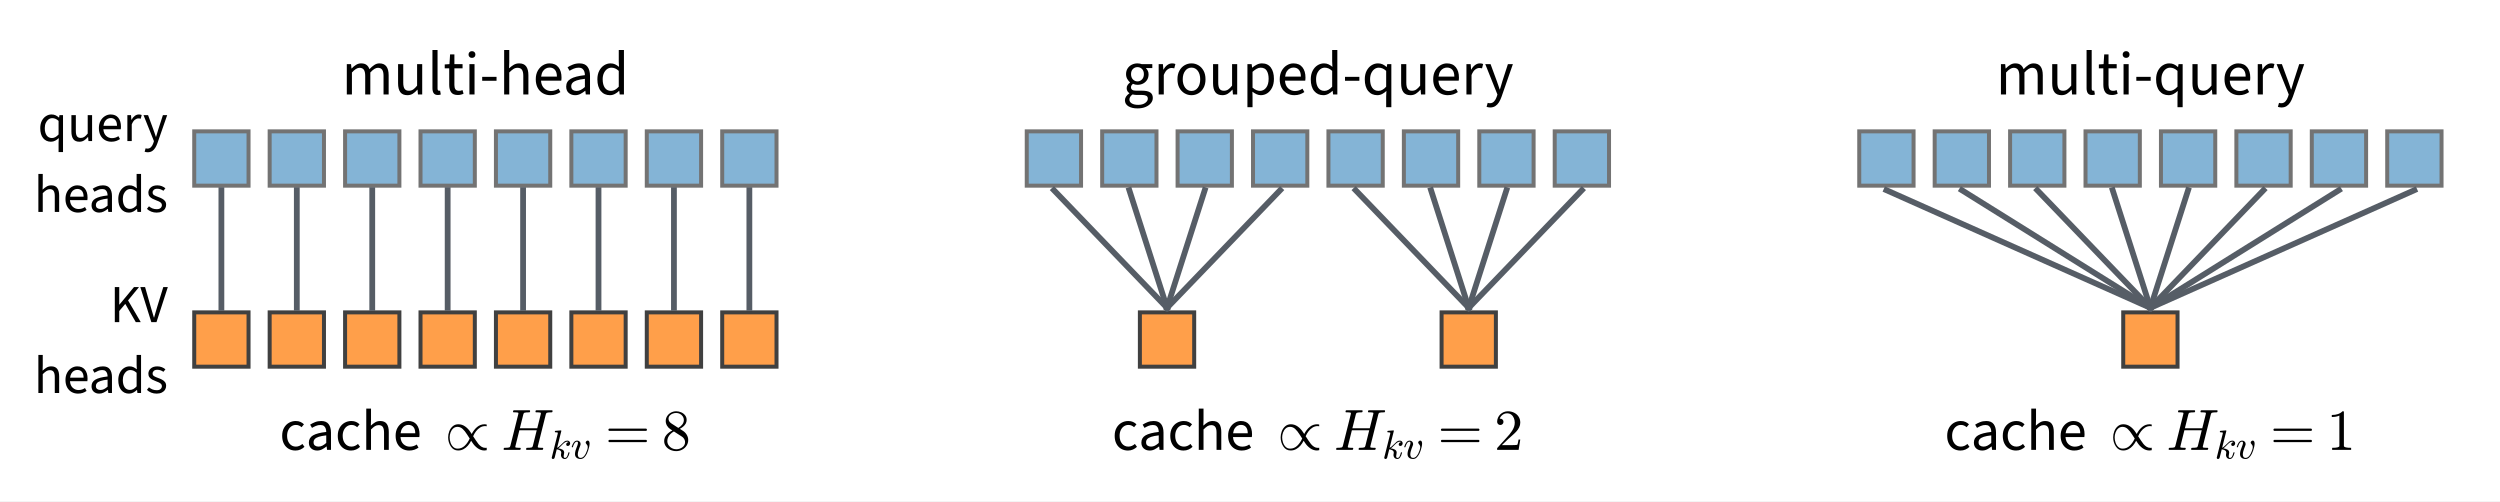
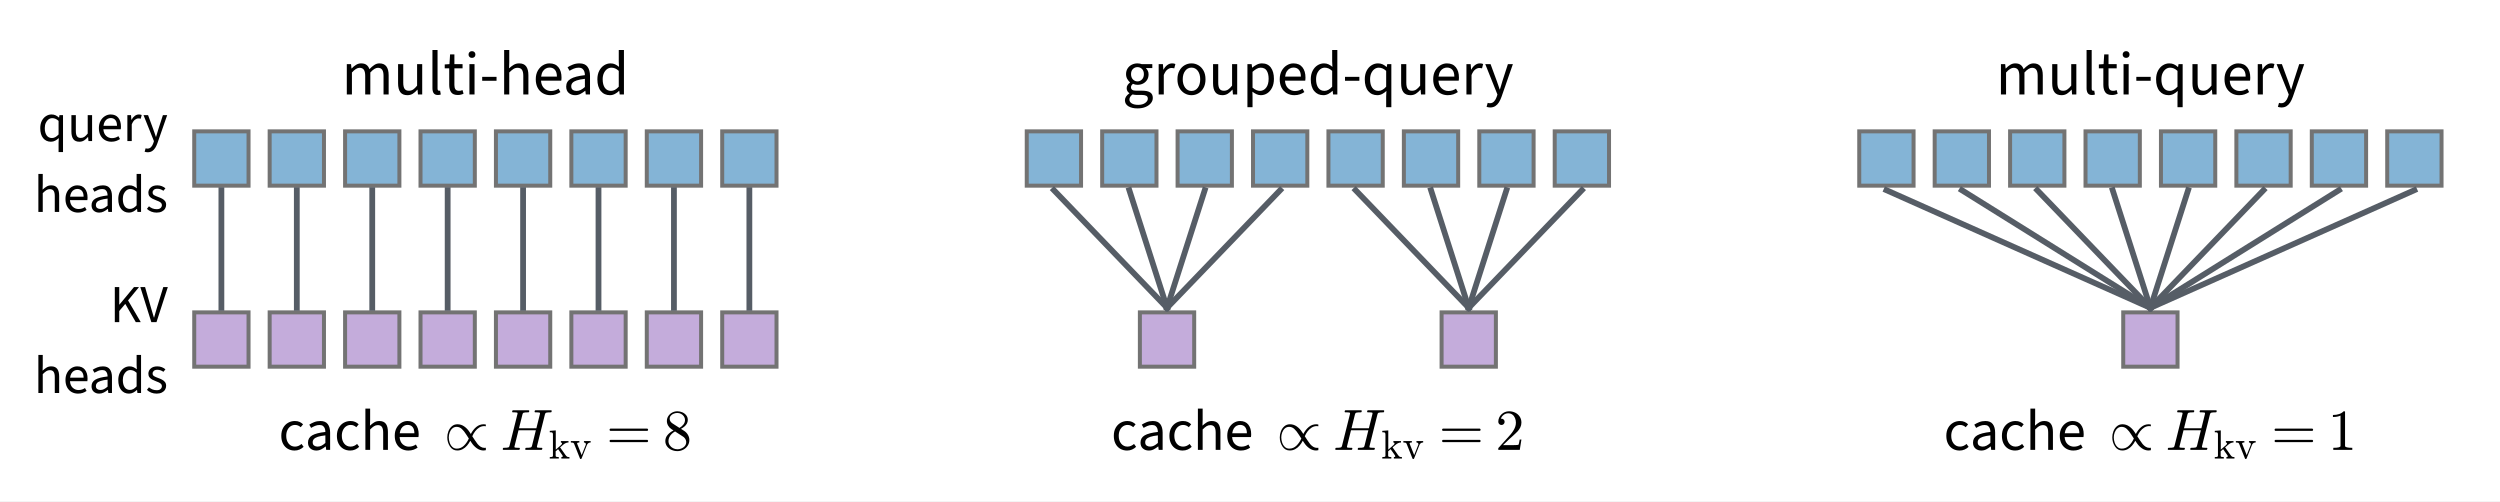
- <svg xmlns="http://www.w3.org/2000/svg" xmlns:xlink="http://www.w3.org/1999/xlink" width="561.24pt" height="112.53pt" viewBox="0 0 561.24 112.53" version="1.1">
+ <svg xmlns="http://www.w3.org/2000/svg" xmlns:xlink="http://www.w3.org/1999/xlink" width="748.32" height="150.04" viewBox="0 0 561.24 112.53" version="1.1">
  <defs>
    <style type="text/css">*{stroke-linejoin: round; stroke-linecap: butt}</style>
  </defs>
  <g id="figure_1">
    <g id="patch_1">
      <path d="M 0 112.53  L 561.24 112.53  L 561.24 -0  L 0 -0  z " style="fill: #ffffff" />
    </g>
    <g id="axes_1">
      <g id="patch_2">
        <path d="M 43.605 41.681  L 55.796 41.681  L 55.796 29.489  L 43.605 29.489  z " clip-path="url(#pf89a3fe5d0)" style="fill: #1f77b4; opacity: 0.55; stroke: #000000; stroke-width: 0.9; stroke-linejoin: miter" />
      </g>
      <g id="patch_3">
        <path d="M 60.538 41.681  L 72.729 41.681  L 72.729 29.489  L 60.538 29.489  z " clip-path="url(#pf89a3fe5d0)" style="fill: #1f77b4; opacity: 0.55; stroke: #000000; stroke-width: 0.9; stroke-linejoin: miter" />
      </g>
      <g id="patch_4">
        <path d="M 77.47 41.681  L 89.662 41.681  L 89.662 29.489  L 77.47 29.489  z " clip-path="url(#pf89a3fe5d0)" style="fill: #1f77b4; opacity: 0.55; stroke: #000000; stroke-width: 0.9; stroke-linejoin: miter" />
      </g>
      <g id="patch_5">
        <path d="M 94.403 41.681  L 106.594 41.681  L 106.594 29.489  L 94.403 29.489  z " clip-path="url(#pf89a3fe5d0)" style="fill: #1f77b4; opacity: 0.55; stroke: #000000; stroke-width: 0.9; stroke-linejoin: miter" />
      </g>
      <g id="patch_6">
        <path d="M 111.335 41.681  L 123.527 41.681  L 123.527 29.489  L 111.335 29.489  z " clip-path="url(#pf89a3fe5d0)" style="fill: #1f77b4; opacity: 0.55; stroke: #000000; stroke-width: 0.9; stroke-linejoin: miter" />
      </g>
      <g id="patch_7">
        <path d="M 128.268 41.681  L 140.459 41.681  L 140.459 29.489  L 128.268 29.489  z " clip-path="url(#pf89a3fe5d0)" style="fill: #1f77b4; opacity: 0.55; stroke: #000000; stroke-width: 0.9; stroke-linejoin: miter" />
      </g>
      <g id="patch_8">
        <path d="M 145.2 41.681  L 157.392 41.681  L 157.392 29.489  L 145.2 29.489  z " clip-path="url(#pf89a3fe5d0)" style="fill: #1f77b4; opacity: 0.55; stroke: #000000; stroke-width: 0.9; stroke-linejoin: miter" />
      </g>
      <g id="patch_9">
        <path d="M 162.133 41.681  L 174.324 41.681  L 174.324 29.489  L 162.133 29.489  z " clip-path="url(#pf89a3fe5d0)" style="fill: #1f77b4; opacity: 0.55; stroke: #000000; stroke-width: 0.9; stroke-linejoin: miter" />
      </g>
      <g id="patch_10">
-         <path d="M 43.605 82.319  L 55.796 82.319  L 55.796 70.127  L 43.605 70.127  z " clip-path="url(#pf89a3fe5d0)" style="fill: #ff7f0e; opacity: 0.75; stroke: #000000; stroke-width: 0.9; stroke-linejoin: miter" />
+         <path d="M 43.605 82.319  L 55.796 82.319  L 55.796 70.127  L 43.605 70.127  z " clip-path="url(#pf89a3fe5d0)" style="fill: #9467bd; opacity: 0.55; stroke: #000000; stroke-width: 0.9; stroke-linejoin: miter" />
      </g>
      <g id="line2d_1">
        <path d="M 49.701 42.697  L 49.701 69.111  " clip-path="url(#pf89a3fe5d0)" style="fill: none; stroke: #565d66; stroke-width: 1.3; stroke-linecap: square" />
      </g>
      <g id="patch_11">
-         <path d="M 60.538 82.319  L 72.729 82.319  L 72.729 70.127  L 60.538 70.127  z " clip-path="url(#pf89a3fe5d0)" style="fill: #ff7f0e; opacity: 0.75; stroke: #000000; stroke-width: 0.9; stroke-linejoin: miter" />
+         <path d="M 60.538 82.319  L 72.729 82.319  L 72.729 70.127  L 60.538 70.127  z " clip-path="url(#pf89a3fe5d0)" style="fill: #9467bd; opacity: 0.55; stroke: #000000; stroke-width: 0.9; stroke-linejoin: miter" />
      </g>
      <g id="line2d_2">
        <path d="M 66.633 42.697  L 66.633 69.111  " clip-path="url(#pf89a3fe5d0)" style="fill: none; stroke: #565d66; stroke-width: 1.3; stroke-linecap: square" />
      </g>
      <g id="patch_12">
-         <path d="M 77.47 82.319  L 89.662 82.319  L 89.662 70.127  L 77.47 70.127  z " clip-path="url(#pf89a3fe5d0)" style="fill: #ff7f0e; opacity: 0.75; stroke: #000000; stroke-width: 0.9; stroke-linejoin: miter" />
+         <path d="M 77.47 82.319  L 89.662 82.319  L 89.662 70.127  L 77.47 70.127  z " clip-path="url(#pf89a3fe5d0)" style="fill: #9467bd; opacity: 0.55; stroke: #000000; stroke-width: 0.9; stroke-linejoin: miter" />
      </g>
      <g id="line2d_3">
        <path d="M 83.566 42.697  L 83.566 69.111  " clip-path="url(#pf89a3fe5d0)" style="fill: none; stroke: #565d66; stroke-width: 1.3; stroke-linecap: square" />
      </g>
      <g id="patch_13">
-         <path d="M 94.403 82.319  L 106.594 82.319  L 106.594 70.127  L 94.403 70.127  z " clip-path="url(#pf89a3fe5d0)" style="fill: #ff7f0e; opacity: 0.75; stroke: #000000; stroke-width: 0.9; stroke-linejoin: miter" />
+         <path d="M 94.403 82.319  L 106.594 82.319  L 106.594 70.127  L 94.403 70.127  z " clip-path="url(#pf89a3fe5d0)" style="fill: #9467bd; opacity: 0.55; stroke: #000000; stroke-width: 0.9; stroke-linejoin: miter" />
      </g>
      <g id="line2d_4">
        <path d="M 100.498 42.697  L 100.498 69.111  " clip-path="url(#pf89a3fe5d0)" style="fill: none; stroke: #565d66; stroke-width: 1.3; stroke-linecap: square" />
      </g>
      <g id="patch_14">
-         <path d="M 111.335 82.319  L 123.527 82.319  L 123.527 70.127  L 111.335 70.127  z " clip-path="url(#pf89a3fe5d0)" style="fill: #ff7f0e; opacity: 0.75; stroke: #000000; stroke-width: 0.9; stroke-linejoin: miter" />
+         <path d="M 111.335 82.319  L 123.527 82.319  L 123.527 70.127  L 111.335 70.127  z " clip-path="url(#pf89a3fe5d0)" style="fill: #9467bd; opacity: 0.55; stroke: #000000; stroke-width: 0.9; stroke-linejoin: miter" />
      </g>
      <g id="line2d_5">
        <path d="M 117.431 42.697  L 117.431 69.111  " clip-path="url(#pf89a3fe5d0)" style="fill: none; stroke: #565d66; stroke-width: 1.3; stroke-linecap: square" />
      </g>
      <g id="patch_15">
-         <path d="M 128.268 82.319  L 140.459 82.319  L 140.459 70.127  L 128.268 70.127  z " clip-path="url(#pf89a3fe5d0)" style="fill: #ff7f0e; opacity: 0.75; stroke: #000000; stroke-width: 0.9; stroke-linejoin: miter" />
+         <path d="M 128.268 82.319  L 140.459 82.319  L 140.459 70.127  L 128.268 70.127  z " clip-path="url(#pf89a3fe5d0)" style="fill: #9467bd; opacity: 0.55; stroke: #000000; stroke-width: 0.9; stroke-linejoin: miter" />
      </g>
      <g id="line2d_6">
        <path d="M 134.363 42.697  L 134.363 69.111  " clip-path="url(#pf89a3fe5d0)" style="fill: none; stroke: #565d66; stroke-width: 1.3; stroke-linecap: square" />
      </g>
      <g id="patch_16">
-         <path d="M 145.2 82.319  L 157.392 82.319  L 157.392 70.127  L 145.2 70.127  z " clip-path="url(#pf89a3fe5d0)" style="fill: #ff7f0e; opacity: 0.75; stroke: #000000; stroke-width: 0.9; stroke-linejoin: miter" />
+         <path d="M 145.2 82.319  L 157.392 82.319  L 157.392 70.127  L 145.2 70.127  z " clip-path="url(#pf89a3fe5d0)" style="fill: #9467bd; opacity: 0.55; stroke: #000000; stroke-width: 0.9; stroke-linejoin: miter" />
      </g>
      <g id="line2d_7">
        <path d="M 151.296 42.697  L 151.296 69.111  " clip-path="url(#pf89a3fe5d0)" style="fill: none; stroke: #565d66; stroke-width: 1.3; stroke-linecap: square" />
      </g>
      <g id="patch_17">
-         <path d="M 162.133 82.319  L 174.324 82.319  L 174.324 70.127  L 162.133 70.127  z " clip-path="url(#pf89a3fe5d0)" style="fill: #ff7f0e; opacity: 0.75; stroke: #000000; stroke-width: 0.9; stroke-linejoin: miter" />
+         <path d="M 162.133 82.319  L 174.324 82.319  L 174.324 70.127  L 162.133 70.127  z " clip-path="url(#pf89a3fe5d0)" style="fill: #9467bd; opacity: 0.55; stroke: #000000; stroke-width: 0.9; stroke-linejoin: miter" />
      </g>
      <g id="line2d_8">
        <path d="M 168.229 42.697  L 168.229 69.111  " clip-path="url(#pf89a3fe5d0)" style="fill: none; stroke: #565d66; stroke-width: 1.3; stroke-linecap: square" />
      </g>
      <g id="text_1">
        <g transform="translate(76.70883 21.2) scale(0.14 -0.14)">
          <defs>
            <path id="SourceSans3-Regular-28" d="M 525 0  L 525 3110  L 960 3110  L 1005 2662  L 1024 2662  Q 1229 2886 1472 3036  Q 1715 3187 1990 3187  Q 2349 3187 2550 3030  Q 2752 2874 2848 2592  Q 3091 2854 3340 3020  Q 3590 3187 3872 3187  Q 4352 3187 4585 2876  Q 4819 2566 4819 1971  L 4819 0  L 4294 0  L 4294 1901  Q 4294 2336 4153 2534  Q 4013 2733 3718 2733  Q 3373 2733 2938 2253  L 2938 0  L 2413 0  L 2413 1901  Q 2413 2336 2272 2534  Q 2131 2733 1830 2733  Q 1485 2733 1050 2253  L 1050 0  L 525 0  z " transform="scale(0.015625)" />
            <path id="SourceSans3-Regular-30" d="M 1434 -77  Q 941 -77 710 233  Q 480 544 480 1139  L 480 3110  L 1011 3110  L 1011 1210  Q 1011 774 1148 576  Q 1286 378 1594 378  Q 1837 378 2025 502  Q 2214 627 2432 902  L 2432 3110  L 2957 3110  L 2957 0  L 2522 0  L 2477 486  L 2458 486  Q 2240 230 1997 76  Q 1754 -77 1434 -77  z " transform="scale(0.015625)" />
            <path id="SourceSans3-Regular-27" d="M 1082 -58  Q 787 -58 656 124  Q 525 307 525 640  L 525 4557  L 1050 4557  L 1050 602  Q 1050 480 1094 429  Q 1139 378 1203 378  Q 1229 378 1251 381  Q 1274 384 1312 390  L 1382 -6  Q 1267 -58 1082 -58  z " transform="scale(0.015625)" />
            <path id="SourceSans3-Regular-2f" d="M 1504 -58  Q 1005 -58 809 227  Q 614 512 614 979  L 614 2682  L 154 2682  L 154 3078  L 640 3110  L 704 4109  L 1146 4109  L 1146 3110  L 1984 3110  L 1984 2682  L 1146 2682  L 1146 966  Q 1146 685 1251 528  Q 1357 371 1626 371  Q 1709 371 1798 387  Q 1888 403 1978 448  L 2086 77  Q 1965 13 1814 -22  Q 1664 -58 1504 -58  z " transform="scale(0.015625)" />
            <path id="SourceSans3-Regular-24" d="M 525 0  L 525 3110  L 1050 3110  L 1050 0  L 525 0  z M 787 3750  Q 633 3750 534 3843  Q 435 3936 435 4096  Q 435 4250 534 4346  Q 633 4442 787 4442  Q 941 4442 1040 4346  Q 1139 4250 1139 4096  Q 1139 3936 1040 3843  Q 941 3750 787 3750  z " transform="scale(0.015625)" />
            <path id="SourceSans3-Regular-587" d="M 262 1402  L 262 1805  L 1734 1805  L 1734 1402  L 262 1402  z " transform="scale(0.015625)" />
            <path id="SourceSans3-Regular-23" d="M 525 0  L 525 4557  L 1050 4557  L 1050 3315  L 1030 2675  Q 1254 2886 1500 3036  Q 1747 3187 2067 3187  Q 2560 3187 2787 2876  Q 3014 2566 3014 1971  L 3014 0  L 2490 0  L 2490 1901  Q 2490 2336 2349 2534  Q 2208 2733 1901 2733  Q 1664 2733 1475 2611  Q 1286 2490 1050 2253  L 1050 0  L 525 0  z " transform="scale(0.015625)" />
            <path id="SourceSans3-Regular-20" d="M 1702 2758  Q 1510 2758 1328 2665  Q 1146 2573 1014 2368  Q 883 2163 838 1830  L 2458 1830  Q 2458 2285 2259 2521  Q 2061 2758 1702 2758  z M 1786 -77  Q 1370 -77 1027 115  Q 685 307 486 675  Q 288 1043 288 1555  Q 288 2061 489 2425  Q 691 2790 1014 2988  Q 1338 3187 1696 3187  Q 2298 3187 2614 2790  Q 2931 2394 2931 1728  Q 2931 1645 2924 1568  Q 2918 1491 2906 1414  L 826 1414  Q 864 890 1161 621  Q 1459 352 1850 352  Q 2074 352 2269 416  Q 2464 480 2624 589  L 2816 243  Q 2611 102 2358 12  Q 2106 -77 1786 -77  z " transform="scale(0.015625)" />
            <path id="SourceSans3-Regular-1c" d="M 1242 -77  Q 851 -77 588 153  Q 326 384 326 806  Q 326 1331 787 1600  Q 1248 1869 2246 1978  Q 2246 2176 2188 2349  Q 2131 2522 1993 2634  Q 1856 2746 1600 2746  Q 1331 2746 1094 2643  Q 858 2541 672 2426  L 467 2784  Q 685 2931 1001 3059  Q 1318 3187 1690 3187  Q 2259 3187 2515 2838  Q 2771 2490 2771 1907  L 2771 0  L 2336 0  L 2291 371  L 2272 371  Q 2042 186 1789 54  Q 1536 -77 1242 -77  z M 1389 358  Q 1613 358 1817 460  Q 2022 563 2246 762  L 2246 1600  Q 1722 1542 1414 1440  Q 1107 1338 976 1190  Q 845 1043 845 838  Q 845 582 1005 470  Q 1165 358 1389 358  z " transform="scale(0.015625)" />
            <path id="SourceSans3-Regular-1f" d="M 1587 -77  Q 1005 -77 653 348  Q 301 774 301 1549  Q 301 2054 489 2422  Q 678 2790 988 2988  Q 1299 3187 1651 3187  Q 1920 3187 2118 3091  Q 2317 2995 2522 2829  L 2496 3360  L 2496 4557  L 3027 4557  L 3027 0  L 2592 0  L 2547 365  L 2528 365  Q 2349 186 2105 54  Q 1862 -77 1587 -77  z M 1702 365  Q 2112 365 2496 794  L 2496 2419  Q 2298 2598 2115 2672  Q 1933 2746 1741 2746  Q 1491 2746 1289 2595  Q 1088 2445 966 2179  Q 845 1914 845 1555  Q 845 998 1069 681  Q 1293 365 1702 365  z " transform="scale(0.015625)" />
          </defs>
          <use xlink:href="#SourceSans3-Regular-28" />
          <use xlink:href="#SourceSans3-Regular-30" transform="translate(82.90625 0)" />
          <use xlink:href="#SourceSans3-Regular-27" transform="translate(137.3125 0)" />
          <use xlink:href="#SourceSans3-Regular-2f" transform="translate(162.8125 0)" />
          <use xlink:href="#SourceSans3-Regular-24" transform="translate(196.6094 0)" />
          <use xlink:href="#SourceSans3-Regular-587" transform="translate(221.2031 0)" />
          <use xlink:href="#SourceSans3-Regular-23" transform="translate(252.2969 0)" />
          <use xlink:href="#SourceSans3-Regular-20" transform="translate(306.7031 0)" />
          <use xlink:href="#SourceSans3-Regular-1c" transform="translate(354.8906 0)" />
          <use xlink:href="#SourceSans3-Regular-1f" transform="translate(405.2969 0)" />
        </g>
      </g>
      <g id="text_2">
-         <g transform="translate(62.74961 101.0924) scale(0.13 -0.13)">
+         <g transform="translate(62.55461 101.0924) scale(0.13 -0.13)">
          <defs>
            <path id="SourceSans3-Regular-1e" d="M 1760 -77  Q 1344 -77 1011 115  Q 678 307 486 672  Q 294 1037 294 1549  Q 294 2074 502 2438  Q 710 2803 1052 2995  Q 1395 3187 1792 3187  Q 2099 3187 2320 3084  Q 2541 2982 2701 2822  L 2438 2502  Q 2317 2611 2166 2681  Q 2016 2752 1811 2752  Q 1536 2752 1315 2601  Q 1094 2451 966 2179  Q 838 1907 838 1549  Q 838 1018 1107 688  Q 1376 358 1805 358  Q 2016 358 2201 441  Q 2387 525 2528 653  L 2758 333  Q 2566 147 2313 35  Q 2061 -77 1760 -77  z " transform="scale(0.015625)" />
            <path id="SourceSans3-Regular-1" transform="scale(0.015625)" />
            <path id="Cmsy10-f" d="M 1466 -72  Q 947 -72 653 379  Q 359 831 359 1381  Q 359 1725 487 2059  Q 616 2394 872 2611  Q 1128 2828 1484 2828  Q 1891 2828 2234 2587  Q 2578 2347 2822 1966  L 2963 1753  Q 3200 2222 3562 2525  Q 3925 2828 4397 2828  Q 4519 2828 4616 2803  L 4622 2606  Q 4534 2625 4453 2625  Q 4144 2625 3889 2465  Q 3634 2306 3440 2051  Q 3247 1797 3122 1503  L 3419 1050  Q 3563 822 3709 644  Q 3856 466 4048 342  Q 4241 219 4469 219  Q 4516 219 4622 231  L 4622 -38  Q 4469 -72 4378 -72  Q 3978 -72 3628 173  Q 3278 419 3041 794  L 2900 1006  Q 2747 706 2539 464  Q 2331 222 2057 75  Q 1784 -72 1466 -72  z M 1409 134  Q 1859 134 2196 457  Q 2534 781 2741 1253  L 2444 1709  Q 2219 2075 1967 2308  Q 1716 2541 1394 2541  Q 1113 2541 917 2364  Q 722 2188 623 1917  Q 525 1647 525 1375  Q 525 1097 620 808  Q 716 519 916 326  Q 1116 134 1409 134  z " transform="scale(0.015625)" />
            <path id="Cmmi10-49" d="M 300 0  Q 238 0 238 84  Q 241 100 250 139  Q 259 178 276 201  Q 294 225 319 225  Q 709 225 863 269  Q 947 297 984 441  L 1863 3956  Q 1875 4019 1875 4044  Q 1875 4113 1797 4122  Q 1678 4147 1338 4147  Q 1275 4147 1275 4231  Q 1297 4313 1309 4342  Q 1322 4372 1381 4372  L 3103 4372  Q 3169 4372 3169 4288  Q 3166 4272 3156 4234  Q 3147 4197 3131 4172  Q 3116 4147 3084 4147  Q 2694 4147 2541 4103  Q 2456 4072 2419 3928  L 2034 2388  L 3956 2388  L 4347 3956  Q 4359 4019 4359 4044  Q 4359 4113 4281 4122  Q 4159 4147 3822 4147  Q 3756 4147 3756 4231  Q 3778 4313 3790 4342  Q 3803 4372 3866 4372  L 5588 4372  Q 5650 4372 5650 4288  Q 5647 4272 5637 4233  Q 5628 4194 5611 4170  Q 5594 4147 5569 4147  Q 5178 4147 5025 4103  Q 4941 4075 4903 3928  L 4025 416  Q 4013 353 4013 325  Q 4013 259 4091 250  Q 4213 225 4550 225  Q 4616 225 4616 141  Q 4597 66 4578 33  Q 4559 0 4506 0  L 2784 0  Q 2719 0 2719 84  Q 2731 131 2737 153  Q 2744 175 2761 200  Q 2778 225 2803 225  Q 3194 225 3347 269  Q 3431 297 3469 441  L 3897 2163  L 1978 2163  L 1544 416  Q 1528 338 1528 325  Q 1528 259 1606 250  Q 1728 225 2069 225  Q 2131 225 2131 141  Q 2109 56 2095 28  Q 2081 0 2022 0  L 300 0  z " transform="scale(0.015625)" />
-             <path id="Cmmi10-3e" d="M 341 116  Q 341 153 347 172  L 1275 3872  Q 1300 3981 1306 4044  Q 1306 4147 891 4147  Q 825 4147 825 4231  Q 828 4247 839 4287  Q 850 4328 867 4350  Q 884 4372 916 4372  L 1778 4441  L 1797 4441  Q 1797 4434 1819 4423  Q 1841 4413 1844 4409  Q 1856 4378 1856 4359  L 1184 1684  Q 1416 1781 1767 2145  Q 2119 2509 2317 2668  Q 2516 2828 2816 2828  Q 2994 2828 3119 2706  Q 3244 2584 3244 2406  Q 3244 2294 3197 2198  Q 3150 2103 3065 2043  Q 2981 1984 2869 1984  Q 2766 1984 2695 2048  Q 2625 2113 2625 2216  Q 2625 2369 2733 2473  Q 2841 2578 2994 2578  Q 2931 2663 2803 2663  Q 2613 2663 2436 2553  Q 2259 2444 2054 2239  Q 1850 2034 1681 1864  Q 1513 1694 1369 1606  Q 1747 1563 2025 1408  Q 2303 1253 2303 934  Q 2303 869 2278 769  Q 2222 528 2222 384  Q 2222 97 2419 97  Q 2650 97 2770 350  Q 2891 603 2969 941  Q 2981 978 3022 978  L 3097 978  Q 3122 978 3139 962  Q 3156 947 3156 922  Q 3156 916 3150 903  Q 2909 -72 2406 -72  Q 2225 -72 2086 12  Q 1947 97 1872 242  Q 1797 388 1797 569  Q 1797 672 1825 781  Q 1844 856 1844 922  Q 1844 1169 1625 1297  Q 1406 1425 1125 1453  L 800 147  Q 775 50 703 -11  Q 631 -72 538 -72  Q 456 -72 398 -17  Q 341 38 341 116  z " transform="scale(0.015625)" />
-             <path id="Cmmi10-38" d="M 684 722  Q 684 866 718 1037  Q 753 1209 787 1320  Q 822 1431 944 1753  Q 1066 2075 1069 2088  Q 1153 2322 1153 2472  Q 1153 2663 1013 2663  Q 759 2663 595 2402  Q 431 2141 353 1819  Q 341 1778 300 1778  L 225 1778  Q 172 1778 172 1838  L 172 1856  Q 275 2238 487 2533  Q 700 2828 1025 2828  Q 1253 2828 1411 2678  Q 1569 2528 1569 2297  Q 1569 2178 1516 2047  Q 1391 1722 1319 1526  Q 1247 1331 1186 1089  Q 1125 847 1125 641  Q 1125 400 1236 248  Q 1347 97 1581 97  Q 2025 97 2381 781  Q 2494 1003 2594 1303  Q 2694 1603 2694 1791  Q 2694 1984 2631 2092  Q 2569 2200 2469 2317  Q 2369 2434 2369 2503  Q 2369 2628 2472 2731  Q 2575 2834 2700 2834  Q 2853 2834 2920 2693  Q 2988 2553 2988 2375  Q 2988 2163 2927 1869  Q 2866 1575 2758 1259  Q 2650 944 2559 763  Q 2138 -72 1575 -72  Q 1172 -72 928 129  Q 684 331 684 722  z " transform="scale(0.015625)" />
+             <path id="Cmr10-2c" d="M 166 0  L 166 225  Q 384 225 525 259  Q 666 294 666 428  L 666 3788  Q 666 3959 614 4036  Q 563 4113 466 4130  Q 369 4147 166 4147  L 166 4372  L 1113 4441  L 1113 1403  L 1972 2156  Q 2100 2278 2100 2381  Q 2100 2456 2047 2495  Q 1994 2534 1919 2534  L 1919 2759  L 3122 2759  L 3122 2534  Q 2688 2534 2253 2156  L 1797 1759  L 2613 603  Q 2781 363 2895 294  Q 3009 225 3272 225  L 3272 0  L 1997 0  L 1997 225  Q 2216 225 2216 359  Q 2216 456 2100 603  L 1484 1478  L 1094 1141  L 1094 428  Q 1094 294 1236 259  Q 1378 225 1594 225  L 1594 0  L 166 0  z " transform="scale(0.015625)" />
+             <path id="Cmr10-25" d="M 1563 0  L 628 2350  Q 569 2469 445 2501  Q 322 2534 122 2534  L 122 2759  L 1466 2759  L 1466 2534  Q 1106 2534 1106 2381  Q 1106 2356 1113 2344  L 1831 538  L 2478 2169  Q 2497 2219 2497 2272  Q 2497 2394 2405 2464  Q 2313 2534 2188 2534  L 2188 2759  L 3250 2759  L 3250 2534  Q 3053 2534 2904 2443  Q 2756 2353 2675 2175  L 1813 0  Q 1788 -72 1709 -72  L 1663 -72  Q 1584 -72 1563 0  z " transform="scale(0.015625)" />
            <path id="Cmr10-29" d="M 481 850  Q 428 850 393 890  Q 359 931 359 978  Q 359 1031 393 1068  Q 428 1106 481 1106  L 4500 1106  Q 4547 1106 4581 1068  Q 4616 1031 4616 978  Q 4616 931 4581 890  Q 4547 850 4500 850  L 481 850  z M 481 2094  Q 428 2094 393 2131  Q 359 2169 359 2222  Q 359 2269 393 2309  Q 428 2350 481 2350  L 4500 2350  Q 4547 2350 4581 2309  Q 4616 2269 4616 2222  Q 4616 2169 4581 2131  Q 4547 2094 4500 2094  L 481 2094  z " transform="scale(0.015625)" />
            <path id="Cmr10-4d" d="M 269 972  Q 269 1356 522 1651  Q 775 1947 1172 2144  L 934 2297  Q 716 2441 578 2680  Q 441 2919 441 3181  Q 441 3488 602 3734  Q 763 3981 1030 4122  Q 1297 4263 1600 4263  Q 1884 4263 2148 4147  Q 2413 4031 2583 3815  Q 2753 3600 2753 3303  Q 2753 3088 2651 2903  Q 2550 2719 2373 2572  Q 2197 2425 1997 2322  L 2363 2088  Q 2616 1922 2770 1653  Q 2925 1384 2925 1088  Q 2925 741 2739 456  Q 2553 172 2247 15  Q 1941 -141 1600 -141  Q 1269 -141 961 -6  Q 653 128 461 383  Q 269 638 269 972  z M 616 972  Q 616 719 755 509  Q 894 300 1122 181  Q 1350 63 1600 63  Q 1972 63 2275 280  Q 2578 497 2578 856  Q 2578 978 2529 1098  Q 2481 1219 2395 1317  Q 2309 1416 2203 1478  L 1344 2034  Q 1144 1928 976 1765  Q 809 1603 712 1400  Q 616 1197 616 972  z M 1056 2925  L 1831 2425  Q 2100 2581 2272 2803  Q 2444 3025 2444 3303  Q 2444 3519 2323 3698  Q 2203 3878 2009 3978  Q 1816 4078 1594 4078  Q 1400 4078 1203 4003  Q 1006 3928 878 3779  Q 750 3631 750 3431  Q 750 3131 1056 2925  z " transform="scale(0.015625)" />
          </defs>
          <use xlink:href="#SourceSans3-Regular-1e" transform="translate(0 0.796875)" />
          <use xlink:href="#SourceSans3-Regular-1c" transform="translate(45.59996 0.796875)" />
          <use xlink:href="#SourceSans3-Regular-1e" transform="translate(95.99991 0.796875)" />
          <use xlink:href="#SourceSans3-Regular-23" transform="translate(141.5999 0.796875)" />
          <use xlink:href="#SourceSans3-Regular-20" transform="translate(195.9998 0.796875)" />
          <use xlink:href="#SourceSans3-Regular-1" transform="translate(245.5998 0.796875)" />
          <use xlink:href="#Cmsy10-f" transform="translate(285.5998 0.796875)" />
          <use xlink:href="#Cmmi10-49" transform="translate(383.2854 0.796875)" />
-           <use xlink:href="#Cmmi10-3e" transform="translate(466.3909 -14.20309) scale(0.7)" />
-           <use xlink:href="#Cmmi10-38" transform="translate(502.7923 -14.20309) scale(0.7)" />
-           <use xlink:href="#Cmr10-29" transform="translate(562.3848 0.796875)" />
-           <use xlink:href="#Cmr10-4d" transform="translate(660.0704 0.796875)" />
+           <use xlink:href="#Cmr10-2c" transform="translate(466.3909 -14.20309) scale(0.7)" />
+           <use xlink:href="#Cmr10-25" transform="translate(503.2708 -14.20309) scale(0.7)" />
+           <use xlink:href="#Cmr10-29" transform="translate(565.8711 0.796875)" />
+           <use xlink:href="#Cmr10-4d" transform="translate(663.5567 0.796875)" />
        </g>
      </g>
      <g id="text_3">
        <g transform="translate(8.469835 31.67288) scale(0.12 -0.12)">
          <defs>
            <path id="SourceSans3-Regular-2c" d="M 2496 -1312  L 2496 -205  L 2522 358  Q 2336 179 2096 51  Q 1856 -77 1587 -77  Q 1005 -77 653 348  Q 301 774 301 1549  Q 301 2054 489 2422  Q 678 2790 988 2988  Q 1299 3187 1651 3187  Q 1920 3187 2125 3094  Q 2330 3002 2541 2816  L 2554 2816  L 2605 3110  L 3027 3110  L 3027 -1312  L 2496 -1312  z M 1702 365  Q 2112 365 2496 794  L 2496 2419  Q 2298 2598 2115 2672  Q 1933 2746 1741 2746  Q 1491 2746 1289 2595  Q 1088 2445 966 2179  Q 845 1914 845 1555  Q 845 998 1069 681  Q 1293 365 1702 365  z " transform="scale(0.015625)" />
            <path id="SourceSans3-Regular-2d" d="M 525 0  L 525 3110  L 960 3110  L 1005 2547  L 1024 2547  Q 1178 2842 1408 3014  Q 1638 3187 1907 3187  Q 2093 3187 2240 3123  L 2125 2675  Q 2054 2694 1993 2704  Q 1933 2714 1837 2714  Q 1638 2714 1424 2554  Q 1210 2394 1050 1997  L 1050 0  L 525 0  z " transform="scale(0.015625)" />
            <path id="SourceSans3-Regular-34" d="M 576 -1338  Q 474 -1338 381 -1318  Q 288 -1299 211 -1274  L 326 -864  Q 442 -902 550 -902  Q 813 -902 985 -713  Q 1158 -525 1254 -237  L 1325 -6  L 77 3110  L 621 3110  L 1254 1389  Q 1325 1190 1405 960  Q 1485 730 1555 512  L 1581 512  Q 1651 723 1715 953  Q 1779 1184 1843 1389  L 2400 3110  L 2912 3110  L 1741 -256  Q 1632 -563 1481 -806  Q 1331 -1050 1110 -1194  Q 890 -1338 576 -1338  z " transform="scale(0.015625)" />
          </defs>
          <use xlink:href="#SourceSans3-Regular-2c" />
          <use xlink:href="#SourceSans3-Regular-30" transform="translate(55.5 0)" />
          <use xlink:href="#SourceSans3-Regular-20" transform="translate(109.9062 0)" />
          <use xlink:href="#SourceSans3-Regular-2d" transform="translate(159.5 0)" />
          <use xlink:href="#SourceSans3-Regular-34" transform="translate(196.7031 0)" />
        </g>
        <g transform="translate(7.629835 47.58488) scale(0.12 -0.12)">
          <defs>
            <path id="SourceSans3-Regular-2e" d="M 1338 -77  Q 998 -77 697 41  Q 397 160 179 371  L 422 678  Q 627 512 848 422  Q 1069 333 1357 333  Q 1664 333 1817 477  Q 1971 621 1971 819  Q 1971 979 1868 1084  Q 1766 1190 1606 1264  Q 1446 1338 1267 1402  Q 1037 1485 825 1597  Q 614 1709 483 1878  Q 352 2048 352 2304  Q 352 2682 637 2934  Q 922 3187 1427 3187  Q 1715 3187 1964 3088  Q 2214 2989 2394 2835  L 2150 2534  Q 1990 2650 1814 2714  Q 1638 2778 1427 2778  Q 1133 2778 995 2643  Q 858 2509 858 2330  Q 858 2118 1043 2009  Q 1229 1901 1517 1798  Q 1760 1715 1981 1600  Q 2202 1485 2339 1309  Q 2477 1133 2477 851  Q 2477 602 2345 390  Q 2214 179 1961 51  Q 1709 -77 1338 -77  z " transform="scale(0.015625)" />
          </defs>
          <use xlink:href="#SourceSans3-Regular-23" />
          <use xlink:href="#SourceSans3-Regular-20" transform="translate(54.40625 0)" />
          <use xlink:href="#SourceSans3-Regular-1c" transform="translate(102.5938 0)" />
          <use xlink:href="#SourceSans3-Regular-1f" transform="translate(153 0)" />
          <use xlink:href="#SourceSans3-Regular-2e" transform="translate(208.5 0)" />
        </g>
      </g>
      <g id="text_4">
        <g transform="translate(24.69421 72.31099) scale(0.12 -0.12)">
          <defs>
            <path id="SourceSans3-Regular-c" d="M 576 0  L 576 4198  L 1107 4198  L 1107 2093  L 1126 2093  L 2874 4198  L 3475 4198  L 2163 2598  L 3680 0  L 3085 0  L 1830 2182  L 1107 1331  L 1107 0  L 576 0  z " transform="scale(0.015625)" />
            <path id="SourceSans3-Regular-17" d="M 1318 0  L 0 4198  L 570 4198  L 1216 1933  Q 1325 1555 1421 1238  Q 1517 922 1626 544  L 1651 544  Q 1760 922 1849 1238  Q 1939 1555 2054 1933  L 2752 4198  L 3296 4198  L 1939 0  L 1318 0  z " transform="scale(0.015625)" />
          </defs>
          <use xlink:href="#SourceSans3-Regular-c" />
          <use xlink:href="#SourceSans3-Regular-17" transform="translate(56.70312 0)" />
        </g>
        <g transform="translate(7.629835 88.22299) scale(0.12 -0.12)">
          <use xlink:href="#SourceSans3-Regular-23" />
          <use xlink:href="#SourceSans3-Regular-20" transform="translate(54.40625 0)" />
          <use xlink:href="#SourceSans3-Regular-1c" transform="translate(102.5938 0)" />
          <use xlink:href="#SourceSans3-Regular-1f" transform="translate(153 0)" />
          <use xlink:href="#SourceSans3-Regular-2e" transform="translate(208.5 0)" />
        </g>
      </g>
    </g>
    <g id="axes_2">
      <g id="patch_18">
        <path d="M 230.5 41.681  L 242.691 41.681  L 242.691 29.489  L 230.5 29.489  z " clip-path="url(#p156e6fa6f7)" style="fill: #1f77b4; opacity: 0.55; stroke: #000000; stroke-width: 0.9; stroke-linejoin: miter" />
      </g>
      <g id="patch_19">
        <path d="M 247.432 41.681  L 259.624 41.681  L 259.624 29.489  L 247.432 29.489  z " clip-path="url(#p156e6fa6f7)" style="fill: #1f77b4; opacity: 0.55; stroke: #000000; stroke-width: 0.9; stroke-linejoin: miter" />
      </g>
      <g id="patch_20">
        <path d="M 264.365 41.681  L 276.556 41.681  L 276.556 29.489  L 264.365 29.489  z " clip-path="url(#p156e6fa6f7)" style="fill: #1f77b4; opacity: 0.55; stroke: #000000; stroke-width: 0.9; stroke-linejoin: miter" />
      </g>
      <g id="patch_21">
        <path d="M 281.297 41.681  L 293.489 41.681  L 293.489 29.489  L 281.297 29.489  z " clip-path="url(#p156e6fa6f7)" style="fill: #1f77b4; opacity: 0.55; stroke: #000000; stroke-width: 0.9; stroke-linejoin: miter" />
      </g>
      <g id="patch_22">
        <path d="M 298.23 41.681  L 310.421 41.681  L 310.421 29.489  L 298.23 29.489  z " clip-path="url(#p156e6fa6f7)" style="fill: #1f77b4; opacity: 0.55; stroke: #000000; stroke-width: 0.9; stroke-linejoin: miter" />
      </g>
      <g id="patch_23">
        <path d="M 315.162 41.681  L 327.354 41.681  L 327.354 29.489  L 315.162 29.489  z " clip-path="url(#p156e6fa6f7)" style="fill: #1f77b4; opacity: 0.55; stroke: #000000; stroke-width: 0.9; stroke-linejoin: miter" />
      </g>
      <g id="patch_24">
        <path d="M 332.095 41.681  L 344.286 41.681  L 344.286 29.489  L 332.095 29.489  z " clip-path="url(#p156e6fa6f7)" style="fill: #1f77b4; opacity: 0.55; stroke: #000000; stroke-width: 0.9; stroke-linejoin: miter" />
      </g>
      <g id="patch_25">
        <path d="M 349.027 41.681  L 361.219 41.681  L 361.219 29.489  L 349.027 29.489  z " clip-path="url(#p156e6fa6f7)" style="fill: #1f77b4; opacity: 0.55; stroke: #000000; stroke-width: 0.9; stroke-linejoin: miter" />
      </g>
      <g id="patch_26">
-         <path d="M 255.898 82.319  L 268.09 82.319  L 268.09 70.127  L 255.898 70.127  z " clip-path="url(#p156e6fa6f7)" style="fill: #ff7f0e; opacity: 0.75; stroke: #000000; stroke-width: 0.9; stroke-linejoin: miter" />
+         <path d="M 255.898 82.319  L 268.09 82.319  L 268.09 70.127  L 255.898 70.127  z " clip-path="url(#p156e6fa6f7)" style="fill: #9467bd; opacity: 0.55; stroke: #000000; stroke-width: 0.9; stroke-linejoin: miter" />
      </g>
      <g id="line2d_9">
        <path d="M 236.595 42.697  L 261.994 69.111  " clip-path="url(#p156e6fa6f7)" style="fill: none; stroke: #565d66; stroke-width: 1.3; stroke-linecap: square" />
      </g>
      <g id="line2d_10">
        <path d="M 253.528 42.697  L 261.994 69.111  " clip-path="url(#p156e6fa6f7)" style="fill: none; stroke: #565d66; stroke-width: 1.3; stroke-linecap: square" />
      </g>
      <g id="line2d_11">
        <path d="M 270.46 42.697  L 261.994 69.111  " clip-path="url(#p156e6fa6f7)" style="fill: none; stroke: #565d66; stroke-width: 1.3; stroke-linecap: square" />
      </g>
      <g id="line2d_12">
        <path d="M 287.393 42.697  L 261.994 69.111  " clip-path="url(#p156e6fa6f7)" style="fill: none; stroke: #565d66; stroke-width: 1.3; stroke-linecap: square" />
      </g>
      <g id="patch_27">
-         <path d="M 323.629 82.319  L 335.82 82.319  L 335.82 70.127  L 323.629 70.127  z " clip-path="url(#p156e6fa6f7)" style="fill: #ff7f0e; opacity: 0.75; stroke: #000000; stroke-width: 0.9; stroke-linejoin: miter" />
+         <path d="M 323.629 82.319  L 335.82 82.319  L 335.82 70.127  L 323.629 70.127  z " clip-path="url(#p156e6fa6f7)" style="fill: #9467bd; opacity: 0.55; stroke: #000000; stroke-width: 0.9; stroke-linejoin: miter" />
      </g>
      <g id="line2d_13">
        <path d="M 304.326 42.697  L 329.724 69.111  " clip-path="url(#p156e6fa6f7)" style="fill: none; stroke: #565d66; stroke-width: 1.3; stroke-linecap: square" />
      </g>
      <g id="line2d_14">
        <path d="M 321.258 42.697  L 329.724 69.111  " clip-path="url(#p156e6fa6f7)" style="fill: none; stroke: #565d66; stroke-width: 1.3; stroke-linecap: square" />
      </g>
      <g id="line2d_15">
        <path d="M 338.191 42.697  L 329.724 69.111  " clip-path="url(#p156e6fa6f7)" style="fill: none; stroke: #565d66; stroke-width: 1.3; stroke-linecap: square" />
      </g>
      <g id="line2d_16">
        <path d="M 355.123 42.697  L 329.724 69.111  " clip-path="url(#p156e6fa6f7)" style="fill: none; stroke: #565d66; stroke-width: 1.3; stroke-linecap: square" />
      </g>
      <g id="text_5">
        <g transform="translate(251.9124 21.2) scale(0.14 -0.14)">
          <defs>
            <path id="SourceSans3-Regular-22" d="M 1574 -1434  Q 1005 -1434 646 -1216  Q 288 -998 288 -595  Q 288 -397 409 -214  Q 531 -32 742 109  L 742 134  Q 627 205 547 333  Q 467 461 467 640  Q 467 838 576 985  Q 685 1133 806 1216  L 806 1242  Q 653 1370 528 1587  Q 403 1805 403 2080  Q 403 2419 563 2668  Q 723 2918 992 3052  Q 1261 3187 1574 3187  Q 1702 3187 1817 3164  Q 1933 3142 2016 3110  L 3098 3110  L 3098 2707  L 2451 2707  L 2451 2682  Q 2560 2579 2637 2425  Q 2714 2272 2714 2061  Q 2714 1734 2560 1491  Q 2406 1248 2150 1117  Q 1894 986 1574 986  Q 1325 986 1107 1094  Q 1024 1024 966 937  Q 909 851 909 723  Q 909 576 1027 480  Q 1146 384 1459 384  L 2061 384  Q 2605 384 2877 208  Q 3149 32 3149 -358  Q 3149 -646 2957 -889  Q 2765 -1133 2413 -1283  Q 2061 -1434 1574 -1434  z M 1574 1338  Q 1843 1338 2038 1539  Q 2234 1741 2234 2080  Q 2234 2419 2042 2611  Q 1850 2803 1574 2803  Q 1299 2803 1107 2611  Q 915 2419 915 2080  Q 915 1741 1110 1539  Q 1306 1338 1574 1338  z M 1651 -1069  Q 2099 -1069 2368 -873  Q 2637 -678 2637 -435  Q 2637 -218 2473 -134  Q 2310 -51 2010 -51  L 1472 -51  Q 1382 -51 1276 -38  Q 1171 -26 1069 0  Q 902 -122 825 -256  Q 749 -390 749 -525  Q 749 -774 989 -921  Q 1229 -1069 1651 -1069  z " transform="scale(0.015625)" />
            <path id="SourceSans3-Regular-2a" d="M 1734 -77  Q 1357 -77 1027 115  Q 698 307 496 672  Q 294 1037 294 1549  Q 294 2074 496 2438  Q 698 2803 1027 2995  Q 1357 3187 1734 3187  Q 2118 3187 2444 2995  Q 2771 2803 2972 2438  Q 3174 2074 3174 1549  Q 3174 1037 2972 672  Q 2771 307 2444 115  Q 2118 -77 1734 -77  z M 1734 358  Q 2138 358 2384 688  Q 2630 1018 2630 1549  Q 2630 2086 2384 2419  Q 2138 2752 1734 2752  Q 1338 2752 1088 2419  Q 838 2086 838 1549  Q 838 1018 1088 688  Q 1338 358 1734 358  z " transform="scale(0.015625)" />
            <path id="SourceSans3-Regular-2b" d="M 525 -1312  L 525 3110  L 960 3110  L 1005 2752  L 1024 2752  Q 1235 2931 1488 3059  Q 1741 3187 2016 3187  Q 2618 3187 2931 2755  Q 3245 2323 3245 1600  Q 3245 1075 3056 697  Q 2867 320 2563 121  Q 2259 -77 1901 -77  Q 1683 -77 1468 19  Q 1254 115 1037 282  L 1050 -262  L 1050 -1312  L 525 -1312  z M 1811 365  Q 2195 365 2448 694  Q 2701 1024 2701 1600  Q 2701 2112 2512 2429  Q 2323 2746 1882 2746  Q 1683 2746 1481 2637  Q 1280 2528 1050 2323  L 1050 691  Q 1261 512 1459 438  Q 1658 365 1811 365  z " transform="scale(0.015625)" />
          </defs>
          <use xlink:href="#SourceSans3-Regular-22" />
          <use xlink:href="#SourceSans3-Regular-2d" transform="translate(50.40625 0)" />
          <use xlink:href="#SourceSans3-Regular-2a" transform="translate(84.10938 0)" />
          <use xlink:href="#SourceSans3-Regular-30" transform="translate(138.3125 0)" />
          <use xlink:href="#SourceSans3-Regular-2b" transform="translate(192.7188 0)" />
          <use xlink:href="#SourceSans3-Regular-20" transform="translate(248.2188 0)" />
          <use xlink:href="#SourceSans3-Regular-1f" transform="translate(297.8125 0)" />
          <use xlink:href="#SourceSans3-Regular-587" transform="translate(353.3125 0)" />
          <use xlink:href="#SourceSans3-Regular-2c" transform="translate(384.4062 0)" />
          <use xlink:href="#SourceSans3-Regular-30" transform="translate(439.9062 0)" />
          <use xlink:href="#SourceSans3-Regular-20" transform="translate(494.3125 0)" />
          <use xlink:href="#SourceSans3-Regular-2d" transform="translate(543.9062 0)" />
          <use xlink:href="#SourceSans3-Regular-34" transform="translate(581.1094 0)" />
        </g>
      </g>
      <g id="text_6">
-         <g transform="translate(249.6443 101.0924) scale(0.13 -0.13)">
+         <g transform="translate(249.4493 101.0924) scale(0.13 -0.13)">
          <defs>
            <path id="Cmr10-31" d="M 319 0  L 319 172  Q 319 188 331 206  L 1325 1306  Q 1550 1550 1690 1715  Q 1831 1881 1968 2097  Q 2106 2313 2186 2536  Q 2266 2759 2266 3009  Q 2266 3272 2169 3511  Q 2072 3750 1880 3894  Q 1688 4038 1416 4038  Q 1138 4038 916 3870  Q 694 3703 603 3438  Q 628 3444 672 3444  Q 816 3444 917 3347  Q 1019 3250 1019 3097  Q 1019 2950 917 2848  Q 816 2747 672 2747  Q 522 2747 420 2851  Q 319 2956 319 3097  Q 319 3338 409 3548  Q 500 3759 670 3923  Q 841 4088 1055 4175  Q 1269 4263 1509 4263  Q 1875 4263 2190 4108  Q 2506 3953 2690 3670  Q 2875 3388 2875 3009  Q 2875 2731 2753 2481  Q 2631 2231 2440 2026  Q 2250 1822 1953 1562  Q 1656 1303 1563 1216  L 838 519  L 1453 519  Q 1906 519 2211 526  Q 2516 534 2534 550  Q 2609 631 2688 1141  L 2875 1141  L 2694 0  L 319 0  z " transform="scale(0.015625)" />
          </defs>
          <use xlink:href="#SourceSans3-Regular-1e" transform="translate(0 0.796875)" />
          <use xlink:href="#SourceSans3-Regular-1c" transform="translate(45.59996 0.796875)" />
          <use xlink:href="#SourceSans3-Regular-1e" transform="translate(95.99991 0.796875)" />
          <use xlink:href="#SourceSans3-Regular-23" transform="translate(141.5999 0.796875)" />
          <use xlink:href="#SourceSans3-Regular-20" transform="translate(195.9998 0.796875)" />
          <use xlink:href="#SourceSans3-Regular-1" transform="translate(245.5998 0.796875)" />
          <use xlink:href="#Cmsy10-f" transform="translate(285.5998 0.796875)" />
          <use xlink:href="#Cmmi10-49" transform="translate(383.2854 0.796875)" />
-           <use xlink:href="#Cmmi10-3e" transform="translate(466.3909 -14.20309) scale(0.7)" />
-           <use xlink:href="#Cmmi10-38" transform="translate(502.7923 -14.20309) scale(0.7)" />
-           <use xlink:href="#Cmr10-29" transform="translate(562.3848 0.796875)" />
-           <use xlink:href="#Cmr10-31" transform="translate(660.0704 0.796875)" />
+           <use xlink:href="#Cmr10-2c" transform="translate(466.3909 -14.20309) scale(0.7)" />
+           <use xlink:href="#Cmr10-25" transform="translate(503.2708 -14.20309) scale(0.7)" />
+           <use xlink:href="#Cmr10-29" transform="translate(565.8711 0.796875)" />
+           <use xlink:href="#Cmr10-31" transform="translate(663.5567 0.796875)" />
        </g>
      </g>
    </g>
    <g id="axes_3">
      <g id="patch_28">
        <path d="M 417.394 41.681  L 429.586 41.681  L 429.586 29.489  L 417.394 29.489  z " clip-path="url(#p912a2b794d)" style="fill: #1f77b4; opacity: 0.55; stroke: #000000; stroke-width: 0.9; stroke-linejoin: miter" />
      </g>
      <g id="patch_29">
        <path d="M 434.327 41.681  L 446.518 41.681  L 446.518 29.489  L 434.327 29.489  z " clip-path="url(#p912a2b794d)" style="fill: #1f77b4; opacity: 0.55; stroke: #000000; stroke-width: 0.9; stroke-linejoin: miter" />
      </g>
      <g id="patch_30">
        <path d="M 451.259 41.681  L 463.451 41.681  L 463.451 29.489  L 451.259 29.489  z " clip-path="url(#p912a2b794d)" style="fill: #1f77b4; opacity: 0.55; stroke: #000000; stroke-width: 0.9; stroke-linejoin: miter" />
      </g>
      <g id="patch_31">
        <path d="M 468.192 41.681  L 480.383 41.681  L 480.383 29.489  L 468.192 29.489  z " clip-path="url(#p912a2b794d)" style="fill: #1f77b4; opacity: 0.55; stroke: #000000; stroke-width: 0.9; stroke-linejoin: miter" />
      </g>
      <g id="patch_32">
        <path d="M 485.125 41.681  L 497.316 41.681  L 497.316 29.489  L 485.125 29.489  z " clip-path="url(#p912a2b794d)" style="fill: #1f77b4; opacity: 0.55; stroke: #000000; stroke-width: 0.9; stroke-linejoin: miter" />
      </g>
      <g id="patch_33">
        <path d="M 502.057 41.681  L 514.249 41.681  L 514.249 29.489  L 502.057 29.489  z " clip-path="url(#p912a2b794d)" style="fill: #1f77b4; opacity: 0.55; stroke: #000000; stroke-width: 0.9; stroke-linejoin: miter" />
      </g>
      <g id="patch_34">
        <path d="M 518.99 41.681  L 531.181 41.681  L 531.181 29.489  L 518.99 29.489  z " clip-path="url(#p912a2b794d)" style="fill: #1f77b4; opacity: 0.55; stroke: #000000; stroke-width: 0.9; stroke-linejoin: miter" />
      </g>
      <g id="patch_35">
        <path d="M 535.922 41.681  L 548.114 41.681  L 548.114 29.489  L 535.922 29.489  z " clip-path="url(#p912a2b794d)" style="fill: #1f77b4; opacity: 0.55; stroke: #000000; stroke-width: 0.9; stroke-linejoin: miter" />
      </g>
      <g id="patch_36">
-         <path d="M 476.658 82.319  L 488.85 82.319  L 488.85 70.127  L 476.658 70.127  z " clip-path="url(#p912a2b794d)" style="fill: #ff7f0e; opacity: 0.75; stroke: #000000; stroke-width: 0.9; stroke-linejoin: miter" />
+         <path d="M 476.658 82.319  L 488.85 82.319  L 488.85 70.127  L 476.658 70.127  z " clip-path="url(#p912a2b794d)" style="fill: #9467bd; opacity: 0.55; stroke: #000000; stroke-width: 0.9; stroke-linejoin: miter" />
      </g>
      <g id="line2d_17">
        <path d="M 423.49 42.697  L 482.754 69.111  " clip-path="url(#p912a2b794d)" style="fill: none; stroke: #565d66; stroke-width: 1.3; stroke-linecap: square" />
      </g>
      <g id="line2d_18">
        <path d="M 440.423 42.697  L 482.754 69.111  " clip-path="url(#p912a2b794d)" style="fill: none; stroke: #565d66; stroke-width: 1.3; stroke-linecap: square" />
      </g>
      <g id="line2d_19">
        <path d="M 457.355 42.697  L 482.754 69.111  " clip-path="url(#p912a2b794d)" style="fill: none; stroke: #565d66; stroke-width: 1.3; stroke-linecap: square" />
      </g>
      <g id="line2d_20">
        <path d="M 474.288 42.697  L 482.754 69.111  " clip-path="url(#p912a2b794d)" style="fill: none; stroke: #565d66; stroke-width: 1.3; stroke-linecap: square" />
      </g>
      <g id="line2d_21">
        <path d="M 491.22 42.697  L 482.754 69.111  " clip-path="url(#p912a2b794d)" style="fill: none; stroke: #565d66; stroke-width: 1.3; stroke-linecap: square" />
      </g>
      <g id="line2d_22">
        <path d="M 508.153 42.697  L 482.754 69.111  " clip-path="url(#p912a2b794d)" style="fill: none; stroke: #565d66; stroke-width: 1.3; stroke-linecap: square" />
      </g>
      <g id="line2d_23">
        <path d="M 525.085 42.697  L 482.754 69.111  " clip-path="url(#p912a2b794d)" style="fill: none; stroke: #565d66; stroke-width: 1.3; stroke-linecap: square" />
      </g>
      <g id="line2d_24">
        <path d="M 542.018 42.697  L 482.754 69.111  " clip-path="url(#p912a2b794d)" style="fill: none; stroke: #565d66; stroke-width: 1.3; stroke-linecap: square" />
      </g>
      <g id="text_7">
        <g transform="translate(448.0548 21.2) scale(0.14 -0.14)">
          <use xlink:href="#SourceSans3-Regular-28" />
          <use xlink:href="#SourceSans3-Regular-30" transform="translate(82.90625 0)" />
          <use xlink:href="#SourceSans3-Regular-27" transform="translate(137.3125 0)" />
          <use xlink:href="#SourceSans3-Regular-2f" transform="translate(162.8125 0)" />
          <use xlink:href="#SourceSans3-Regular-24" transform="translate(196.6094 0)" />
          <use xlink:href="#SourceSans3-Regular-587" transform="translate(221.2031 0)" />
          <use xlink:href="#SourceSans3-Regular-2c" transform="translate(252.2969 0)" />
          <use xlink:href="#SourceSans3-Regular-30" transform="translate(307.7969 0)" />
          <use xlink:href="#SourceSans3-Regular-20" transform="translate(362.2031 0)" />
          <use xlink:href="#SourceSans3-Regular-2d" transform="translate(411.7969 0)" />
          <use xlink:href="#SourceSans3-Regular-34" transform="translate(449 0)" />
        </g>
      </g>
      <g id="text_8">
-         <g transform="translate(436.539 101.0924) scale(0.13 -0.13)">
+         <g transform="translate(436.344 101.0924) scale(0.13 -0.13)">
          <defs>
            <path id="Cmr10-64" d="M 594 0  L 594 225  Q 1394 225 1394 428  L 1394 3788  Q 1063 3628 556 3628  L 556 3853  Q 1341 3853 1741 4263  L 1831 4263  Q 1853 4263 1873 4245  Q 1894 4228 1894 4206  L 1894 428  Q 1894 225 2694 225  L 2694 0  L 594 0  z " transform="scale(0.015625)" />
          </defs>
          <use xlink:href="#SourceSans3-Regular-1e" transform="translate(0 0.796875)" />
          <use xlink:href="#SourceSans3-Regular-1c" transform="translate(45.59996 0.796875)" />
          <use xlink:href="#SourceSans3-Regular-1e" transform="translate(95.99991 0.796875)" />
          <use xlink:href="#SourceSans3-Regular-23" transform="translate(141.5999 0.796875)" />
          <use xlink:href="#SourceSans3-Regular-20" transform="translate(195.9998 0.796875)" />
          <use xlink:href="#SourceSans3-Regular-1" transform="translate(245.5998 0.796875)" />
          <use xlink:href="#Cmsy10-f" transform="translate(285.5998 0.796875)" />
          <use xlink:href="#Cmmi10-49" transform="translate(383.2854 0.796875)" />
-           <use xlink:href="#Cmmi10-3e" transform="translate(466.3909 -14.20309) scale(0.7)" />
-           <use xlink:href="#Cmmi10-38" transform="translate(502.7923 -14.20309) scale(0.7)" />
-           <use xlink:href="#Cmr10-29" transform="translate(562.3848 0.796875)" />
-           <use xlink:href="#Cmr10-64" transform="translate(660.0704 0.796875)" />
+           <use xlink:href="#Cmr10-2c" transform="translate(466.3909 -14.20309) scale(0.7)" />
+           <use xlink:href="#Cmr10-25" transform="translate(503.2708 -14.20309) scale(0.7)" />
+           <use xlink:href="#Cmr10-29" transform="translate(565.8711 0.796875)" />
+           <use xlink:href="#Cmr10-64" transform="translate(663.5567 0.796875)" />
        </g>
      </g>
    </g>
  </g>
  <defs>
    <clipPath id="pf89a3fe5d0">
      <rect x="7.2" y="10.863" width="173.051" height="94.314" />
    </clipPath>
    <clipPath id="p156e6fa6f7">
      <rect x="194.095" y="10.863" width="173.051" height="94.314" />
    </clipPath>
    <clipPath id="p912a2b794d">
      <rect x="380.989" y="10.863" width="173.051" height="94.314" />
    </clipPath>
  </defs>
</svg>
